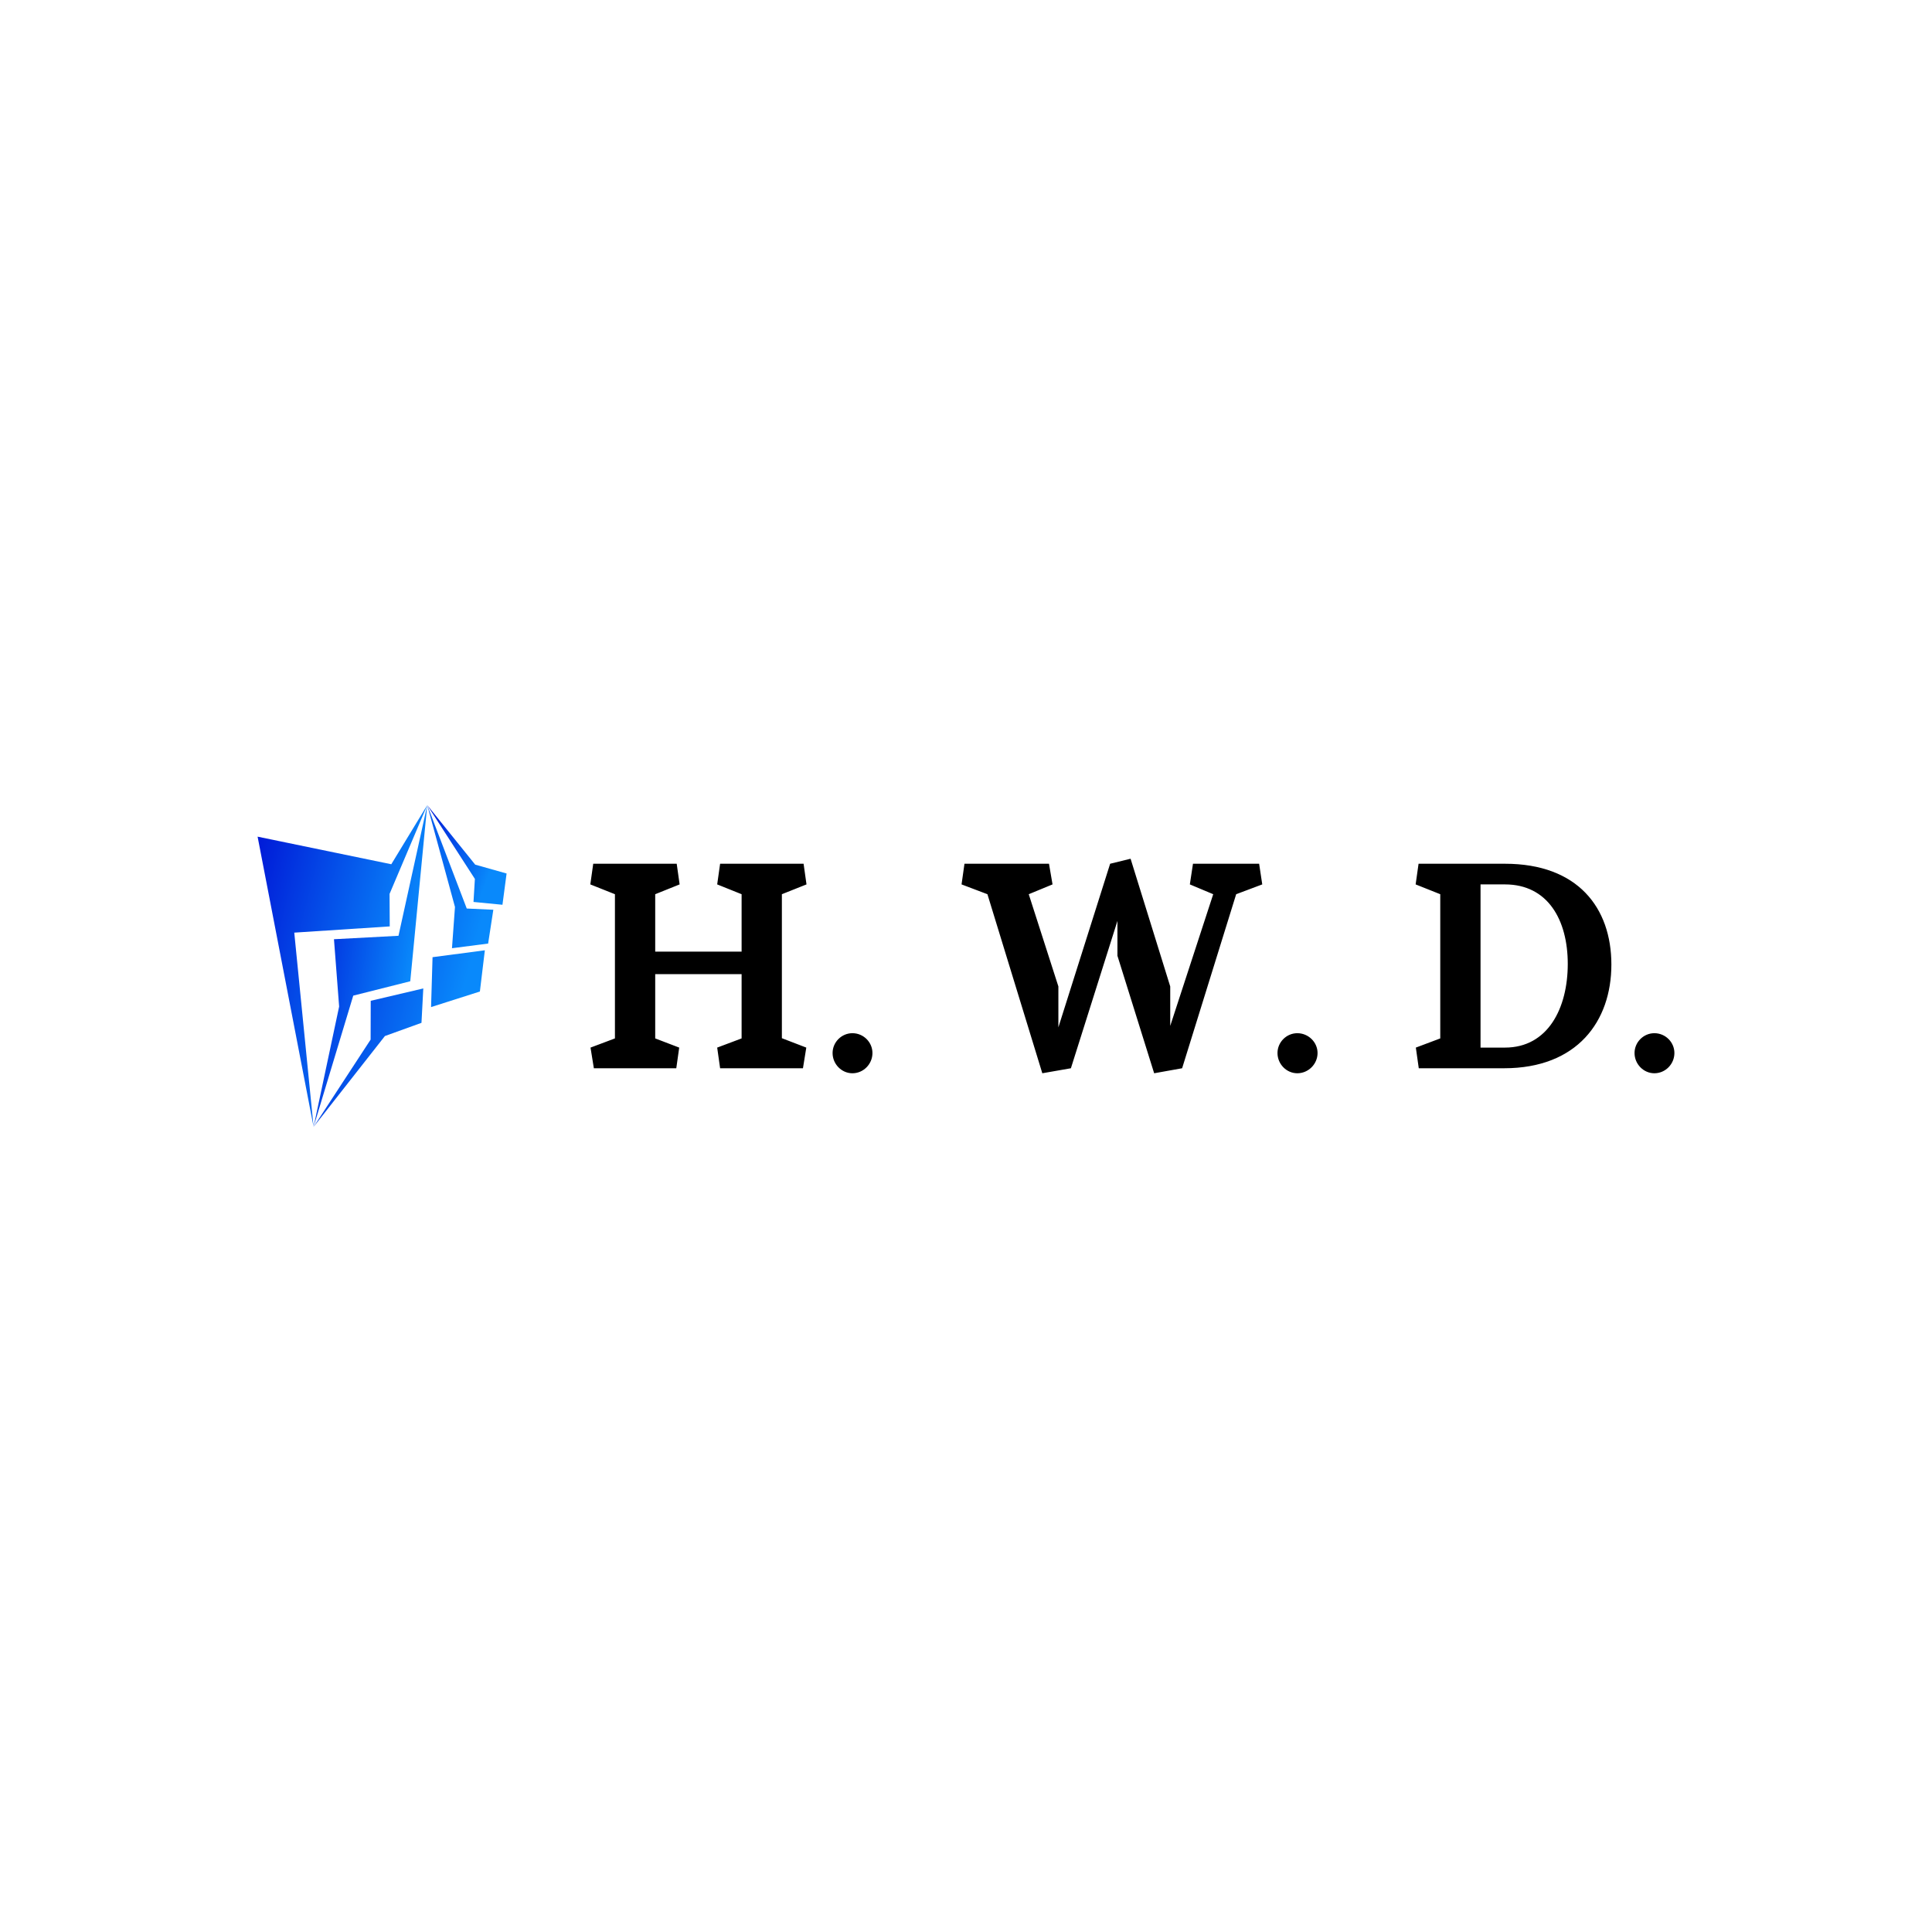
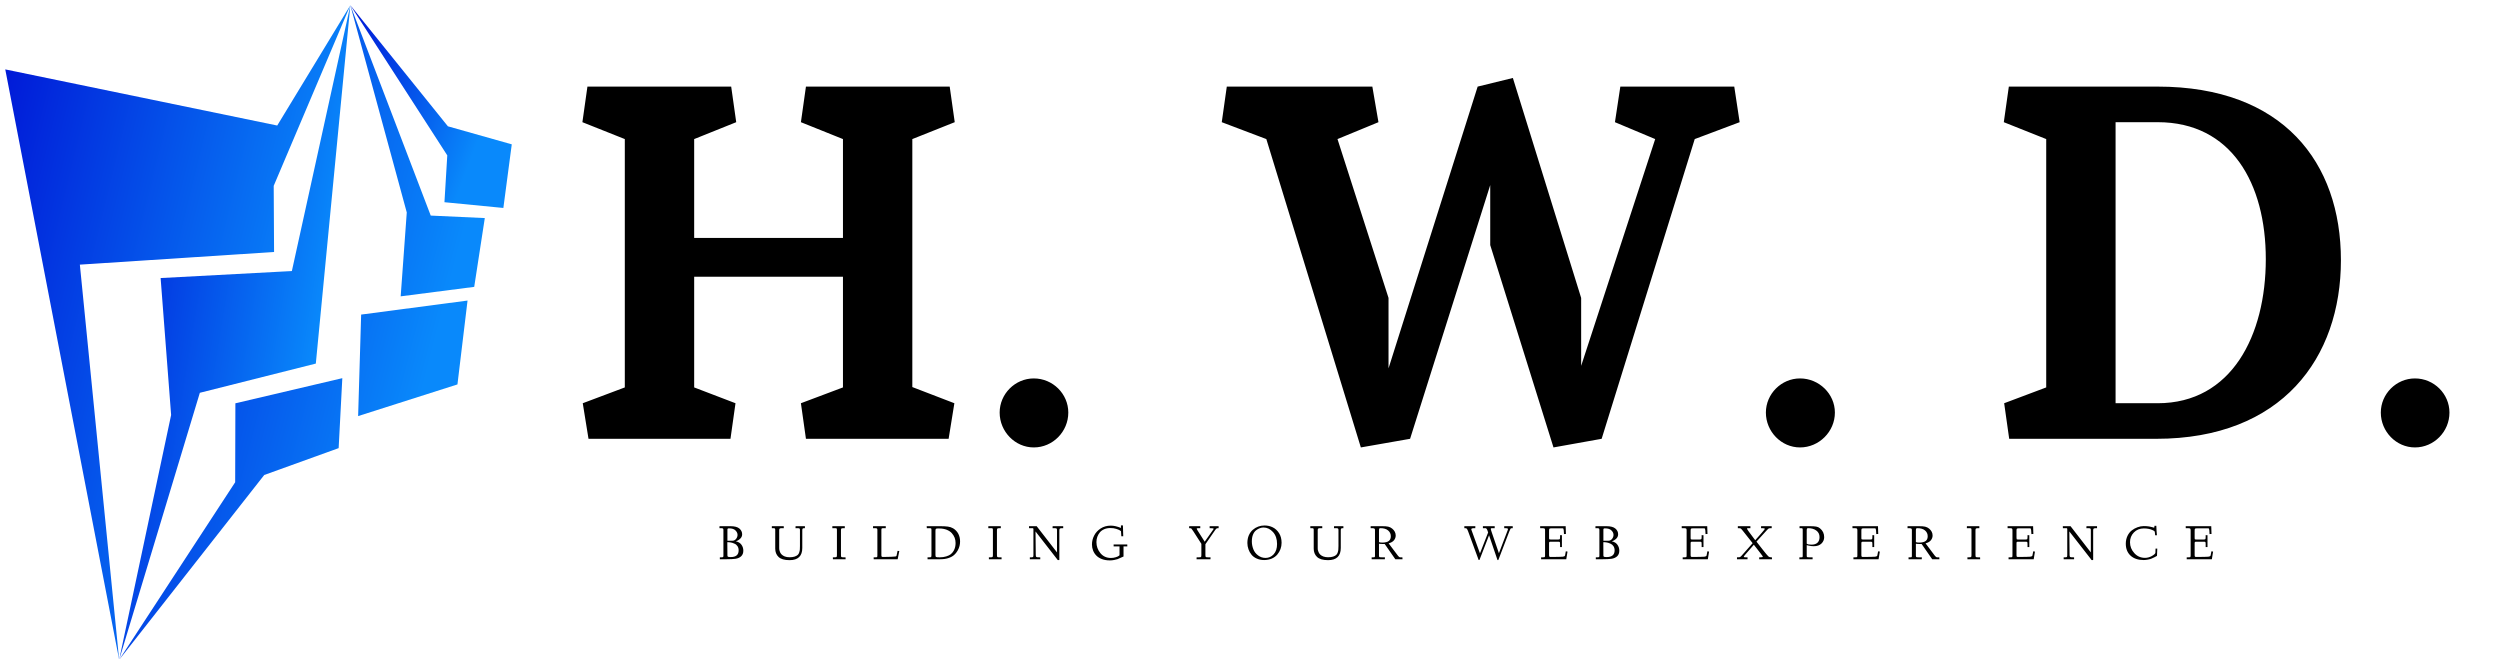
- <svg xmlns="http://www.w3.org/2000/svg" data-v-fde0c5aa="" viewBox="0 0 300 300" class="iconLeft">
-   <defs data-v-fde0c5aa="" />
-   <rect data-v-fde0c5aa="" fill="transparent" x="0" y="0" width="300px" height="300px" class="logo-background-square" />
-   <defs data-v-fde0c5aa="" />
-   <g data-v-fde0c5aa="" id="1561ff47-ef28-4d3f-b3f9-c83b524ecc6d" fill="#000000" transform="matrix(3.240363,0,0,3.240363,89.84853,131.854)">
-     <path d="M10.92 1.69L10.78 0.70L6.78 0.70L6.64 1.69L7.81 2.16L7.81 4.91L3.67 4.91L3.67 2.16L4.84 1.69L4.70 0.70L0.70 0.70L0.56 1.69L1.74 2.16L1.74 9.07L0.57 9.51L0.73 10.50L4.68 10.50L4.82 9.51L3.67 9.07L3.67 5.99L7.81 5.99L7.81 9.07L6.64 9.51L6.78 10.50L10.75 10.50L10.91 9.51L9.74 9.06L9.74 2.16ZM13.12 8.82C12.60 8.82 12.17 9.25 12.17 9.77C12.17 10.30 12.60 10.74 13.12 10.74C13.65 10.74 14.08 10.30 14.08 9.77C14.08 9.25 13.65 8.82 13.12 8.82ZM27.58 10.74L28.92 10.50L31.51 2.16L32.76 1.69L32.61 0.70L29.44 0.70L29.29 1.69L30.41 2.16L28.35 8.47L28.35 6.58L26.45 0.46L25.47 0.70L22.99 8.54L22.99 6.58L21.57 2.16L22.71 1.69L22.54 0.70L18.49 0.70L18.35 1.69L19.59 2.16L22.22 10.74L23.59 10.50L25.82 3.44L25.82 5.11ZM34.44 8.82C33.92 8.82 33.49 9.25 33.49 9.77C33.49 10.30 33.92 10.74 34.44 10.74C34.97 10.74 35.41 10.30 35.41 9.77C35.41 9.25 34.97 8.82 34.44 8.82ZM44.39 1.69C46.45 1.69 47.40 3.40 47.40 5.50C47.40 7.62 46.45 9.51 44.39 9.51L43.22 9.51L43.22 1.69ZM44.35 10.50C47.85 10.50 49.49 8.25 49.49 5.53C49.49 2.81 47.88 0.70 44.39 0.70L40.25 0.70L40.11 1.69L41.29 2.16L41.29 9.07L40.12 9.51L40.26 10.50ZM51.55 8.82C51.03 8.82 50.60 9.25 50.60 9.77C50.60 10.30 51.03 10.74 51.55 10.74C52.08 10.74 52.51 10.30 52.51 9.77C52.51 9.25 52.08 8.82 51.55 8.82Z" />
+ <svg xmlns="http://www.w3.org/2000/svg" data-v-423bf9ae="" viewBox="0 0 406 107" class="iconLeftSlogan" version="1.1" id="svg277">
+   <g data-v-423bf9ae="" id="9da8d157-13d4-47aa-a00d-cb89b12be405" fill="#000000" transform="matrix(5.836576,0,0,5.836576,91.31305,9.978691)">
+     <path d="M 10.92,1.69 10.78,0.7 h -4 L 6.64,1.69 7.81,2.16 V 4.91 H 3.67 V 2.16 L 4.84,1.69 4.7,0.7 h -4 L 0.56,1.69 1.74,2.16 V 9.07 L 0.57,9.51 0.73,10.5 H 4.68 L 4.82,9.51 3.67,9.07 V 5.99 H 7.81 V 9.07 L 6.64,9.51 6.78,10.5 h 3.97 L 10.91,9.51 9.74,9.06 v -6.9 z m 2.2,7.13 c -0.52,0 -0.95,0.43 -0.95,0.95 0,0.53 0.43,0.97 0.95,0.97 0.53,0 0.96,-0.44 0.96,-0.97 0,-0.52 -0.43,-0.95 -0.96,-0.95 z M 27.58,10.74 28.92,10.5 31.51,2.16 32.76,1.69 32.61,0.7 h -3.17 l -0.15,0.99 1.12,0.47 -2.06,6.31 V 6.58 L 26.45,0.46 25.47,0.7 22.99,8.54 V 6.58 L 21.57,2.16 22.71,1.69 22.54,0.7 h -4.05 l -0.14,0.99 1.24,0.47 2.63,8.58 1.37,-0.24 2.23,-7.06 v 1.67 z m 6.86,-1.92 c -0.52,0 -0.95,0.43 -0.95,0.95 0,0.53 0.43,0.97 0.95,0.97 0.53,0 0.97,-0.44 0.97,-0.97 0,-0.52 -0.44,-0.95 -0.97,-0.95 z m 9.95,-7.13 c 2.06,0 3.01,1.71 3.01,3.81 0,2.12 -0.95,4.01 -3.01,4.01 H 43.22 V 1.69 Z m -0.04,8.81 c 3.5,0 5.14,-2.25 5.14,-4.97 0,-2.72 -1.61,-4.83 -5.1,-4.83 h -4.14 l -0.14,0.99 1.18,0.47 v 6.91 l -1.17,0.44 0.14,0.99 z m 7.2,-1.68 c -0.52,0 -0.95,0.43 -0.95,0.95 0,0.53 0.43,0.97 0.95,0.97 0.53,0 0.96,-0.44 0.96,-0.97 0,-0.52 -0.43,-0.95 -0.96,-0.95 z" id="path253" />
  </g>
-   <defs data-v-fde0c5aa="">
-     <linearGradient data-v-fde0c5aa="" gradientTransform="rotate(25)" id="2ca21633-38da-466d-92db-855ceff34078" x1="0%" y1="0%" x2="100%" y2="0%">
-       <stop data-v-fde0c5aa="" offset="0%" stop-color="#0015D6" stop-opacity="1" />
-       <stop data-v-fde0c5aa="" offset="100%" stop-color="#0989FB" stop-opacity="1" />
+   <defs data-v-423bf9ae="" id="defs261">
+     <linearGradient data-v-423bf9ae="" gradientTransform="rotate(25)" id="2b45ed21-f210-474b-91b1-48aa780853b5" x1="0%" y1="0%" x2="100%" y2="0%">
+       <stop data-v-423bf9ae="" offset="0%" style="stop-color: rgb(0, 21, 214); stop-opacity: 1;" id="stop256" />
+       <stop data-v-423bf9ae="" offset="100%" style="stop-color: rgb(9, 137, 251); stop-opacity: 1;" id="stop258" />
    </linearGradient>
  </defs>
-   <g data-v-fde0c5aa="" id="f6495adb-2558-4924-bd46-4dabda1013ba" stroke="none" fill="url(#2ca21633-38da-466d-92db-855ceff34078)" transform="matrix(0.510836,0,0,0.510836,33.36782,124.506)">
-     <g clip-rule="evenodd">
-       <path d="M12.983 10.59l17.018 88.223-5.872-59.049 29.021-1.892-.054-9.883L64.549 1 53.622 18.977z" />
-       <path d="M59.389 54.548l5.16-53.541-8.74 39.716-19.612 1.045 1.57 20.462-7.766 36.583 12.057-39.899z" />
-       <path d="M62.8 67.182l.549-10.453-15.979 3.755-.032 11.797-17.337 26.532 21.68-27.616zM65.711 62.394l14.841-4.731 1.509-12.532-15.899 2.095zM72.07 44.502l10.988-1.417 1.581-10.278-8.079-.373L64.549 1l8.43 30.967z" />
-       <path d="M87.413 31.294l1.256-9.506-9.544-2.694L64.549 1l14.483 22.437-.422 7z" />
+   <g data-v-423bf9ae="" id="7c4635cb-3e98-41e0-be5c-707177b8fc95" transform="matrix(1.086811,0,0,1.086811,-13.25526,-0.2389426)" stroke="none" fill="url(#2b45ed21-f210-474b-91b1-48aa780853b5)">
+     <g clip-rule="evenodd" id="g271">
+       <path d="M12.983 10.59l17.018 88.223-5.872-59.049 29.021-1.892-.054-9.883L64.549 1 53.622 18.977z" id="path263" />
+       <path d="M59.389 54.548l5.16-53.541-8.74 39.716-19.612 1.045 1.57 20.462-7.766 36.583 12.057-39.899z" id="path265" />
+       <path d="M62.8 67.182l.549-10.453-15.979 3.755-.032 11.797-17.337 26.532 21.68-27.616zM65.711 62.394l14.841-4.731 1.509-12.532-15.899 2.095zM72.07 44.502l10.988-1.417 1.581-10.278-8.079-.373L64.549 1l8.43 30.967z" id="path267" />
+       <path d="M87.413 31.294l1.256-9.506-9.544-2.694L64.549 1l14.483 22.437-.422 7z" id="path269" />
    </g>
  </g>
+   <g data-v-423bf9ae="" id="f47cf091-e667-4994-a899-fbe114852eab" fill="#000000" transform="matrix(0.5751739,0,0,0.5751739,116.6201,83.68203)">
+     <path d="M 0.77,3.64 H 0.38 L 0.4,3.08 h 3.1 v 0 q 1.74,0 2.52,0.67 v 0 0 q 0.77,0.67 0.77,1.62 v 0 0 q 0,0.71 -0.54,1.23 v 0 0 Q 5.69,7.14 5,7.35 v 0 0 q 1.08,0.22 1.61,0.99 v 0 0 q 0.52,0.74 0.51,1.67 v 0 0 q 0,1 -0.63,1.58 v 0 0 q -0.6,0.54 -1.55,0.69 v 0 0 q -0.92,0.13 -2.47,0.13 v 0 H 0.49 v -0.54 h 0.42 v 0 q 0.36,0 0.47,-0.07 v 0 0 Q 1.5,11.73 1.5,11.46 v 0 -7.32 0 Q 1.5,3.81 1.35,3.72 v 0 0 Q 1.21,3.64 0.77,3.64 Z M 2.6,7.59 v 0 l 0.03,3.76 v 0 q 0,0.28 0.17,0.36 v 0 0 q 0.17,0.09 0.74,0.09 v 0 0 q 2.26,0 2.26,-1.89 v 0 0 Q 5.8,9.22 5.48,8.73 v 0 0 Q 5.16,8.24 4.63,8.02 v 0 0 Q 4.05,7.75 3.61,7.68 v 0 0 Q 3.13,7.59 2.6,7.59 Z M 2.63,4.01 v 3.18 h 1.38 v 0 q 0.65,0 1.07,-0.53 v 0 0 Q 5.48,6.15 5.49,5.54 v 0 0 Q 5.49,4.85 4.9,4.27 v 0 0 Q 4.33,3.69 3.05,3.69 v 0 0 q -0.42,0 -0.42,0.32 z M 15.55,3.64 H 15.17 V 3.08 h 3.36 l 0.02,0.56 h -0.54 v 0 q -0.43,0 -0.59,0.09 v 0 0 q -0.17,0.1 -0.17,0.43 v 0 5.17 0 q 0,0.3 0.04,0.45 v 0 0 q 0.04,0.23 0.2,0.63 v 0 0 q 0.17,0.39 0.47,0.68 v 0 0 q 0.31,0.31 0.87,0.54 v 0 0 q 0.57,0.22 1.35,0.22 v 0 0 q 0.85,0 1.4,-0.18 v 0 0 q 0.56,-0.19 0.87,-0.45 v 0 0 q 0.31,-0.26 0.45,-0.73 v 0 0 q 0.17,-0.54 0.18,-0.83 v 0 0 q 0.03,-0.48 0.03,-0.99 v 0 -4.53 0 q 0,-0.33 -0.14,-0.42 v 0 0 Q 22.82,3.64 22.34,3.64 v 0 h -0.49 l 0.03,-0.56 h 2.63 v 0.56 h -0.19 v 0 q -0.33,0 -0.44,0.11 v 0 0 q -0.11,0.11 -0.11,0.5 v 0 4.97 0 q 0,3.45 -3.59,3.45 v 0 0 q -2.17,0 -3.12,-0.91 v 0 0 q -0.93,-0.9 -0.93,-2.35 v 0 -5.27 0 q 0,-0.33 -0.11,-0.42 v 0 0 Q 15.91,3.64 15.55,3.64 Z m 17.28,0 h -0.58 l 0.01,-0.56 h 3.51 v 0.56 h -0.23 v 0 q -0.55,0 -0.72,0.09 v 0 0 q -0.13,0.08 -0.13,0.55 v 0 6.94 0 q 0,0.46 0.1,0.55 v 0 0 q 0.11,0.1 0.65,0.1 v 0 h 0.54 L 36,12.41 H 32.42 L 32.4,11.87 h 0.36 v 0 q 0.57,0 0.68,-0.1 v 0 0 q 0.11,-0.1 0.11,-0.52 v 0 -7.11 0 q 0,-0.37 -0.1,-0.43 v 0 0 Q 33.34,3.64 32.83,3.64 Z m 11.4,0 h -0.49 l 0.01,-0.56 h 3.59 V 3.64 H 46.7 v 0 q -0.37,0 -0.49,0.08 v 0 0 Q 46.1,3.8 46.1,4.16 v 0 7.06 0 q 0,0.35 0.09,0.45 v 0 0 q 0.08,0.1 0.38,0.1 v 0 0 q 2.87,-0.03 3.52,-0.14 v 0 0 q 0.22,-0.02 0.3,-0.24 v 0 0 q 0.08,-0.22 0.28,-1.34 v 0 l 0.49,0.03 -0.46,2.33 h -6.77 l -0.01,-0.54 h 0.39 v 0 q 0.51,0 0.57,-0.07 v 0 0 q 0.09,-0.08 0.09,-0.47 v 0 -7.24 0 q 0,-0.29 -0.15,-0.37 v 0 0 Q 44.67,3.64 44.23,3.64 Z m 14.7,0 -0.04,-0.56 h 3.78 v 0 q 1.32,0 2.19,0.11 v 0 0 q 0.82,0.1 1.51,0.5 v 0 0 q 0.95,0.58 1.46,1.55 v 0 0 q 0.49,0.97 0.49,2.15 v 0 0 q 0,0.66 -0.15,1.26 v 0 0 q -0.15,0.64 -0.54,1.33 v 0 0 q -0.43,0.75 -0.99,1.23 v 0 0 q -0.63,0.55 -1.6,0.87 v 0 0 q -1.01,0.33 -2.28,0.33 v 0 h -3.62 l -0.01,-0.54 h 0.38 v 0 q 0.52,0 0.62,-0.08 v 0 0 q 0.11,-0.09 0.11,-0.54 v 0 -7.11 0 q 0,-0.37 -0.1,-0.43 v 0 0 Q 60.03,3.64 59.52,3.64 v 0 z m 2.44,0.75 v 6.83 0 q 0,0.45 0.17,0.55 v 0 0 q 0.15,0.1 1.02,0.1 v 0 0 q 1.06,0 1.85,-0.26 v 0 0 q 0.85,-0.26 1.29,-0.62 v 0 0 q 0.49,-0.41 0.8,-0.94 v 0 0 q 0.3,-0.53 0.43,-1.09 v 0 0 q 0.12,-0.55 0.12,-1.14 v 0 0 q 0,-0.79 -0.26,-1.48 v 0 0 Q 66.52,5.65 65.99,5.05 v 0 0 Q 65.46,4.46 64.55,4.09 v 0 0 Q 63.63,3.73 62.47,3.73 v 0 h -0.52 v 0 q -0.37,0 -0.47,0.12 v 0 0 Q 61.37,3.99 61.37,4.39 Z M 76.88,3.64 H 76.29 L 76.3,3.08 h 3.52 v 0.56 h -0.24 v 0 q -0.54,0 -0.71,0.09 v 0 0 q -0.14,0.08 -0.14,0.55 v 0 6.94 0 q 0,0.46 0.11,0.55 v 0 0 q 0.11,0.1 0.64,0.1 v 0 h 0.55 l 0.01,0.54 h -3.58 l -0.01,-0.54 h 0.36 v 0 q 0.56,0 0.67,-0.1 v 0 0 q 0.11,-0.1 0.11,-0.52 v 0 -7.11 0 q 0,-0.37 -0.1,-0.43 v 0 0 Q 77.38,3.64 76.88,3.64 Z m 10.91,0 -0.01,-0.56 h 2.17 l 5.74,7.4 v -6.34 0 q 0,-0.33 -0.15,-0.42 v 0 0 Q 95.38,3.64 94.92,3.64 v 0 h -0.49 l 0.03,-0.56 h 2.98 v 0.56 h -0.32 v 0 q -0.47,0 -0.62,0.11 v 0 0 q -0.15,0.11 -0.15,0.5 v 0 8.07 0.15 0 q 0,0.05 -0.01,0.1 v 0 0 q -0.01,0.04 -0.05,0.07 v 0 0 q -0.01,0.01 -0.07,0.01 v 0 h -0.19 -0.06 -0.03 l -0.02,-0.01 v 0 q -0.03,0 -0.05,-0.01 v 0 0 Q 95.86,12.61 95.86,12.6 v 0 0 q 0,-0.02 -0.01,-0.03 v 0 0 Q 95.82,12.54 95.79,12.5 v 0 0 q -0.01,-0.02 -0.03,-0.05 v 0 0 Q 95.74,12.41 95.72,12.4 v 0 l -6.1,-7.84 0.07,6.66 v 0 q 0,0.45 0.16,0.55 v 0 0 q 0.16,0.1 0.87,0.1 v 0 h 0.24 v 0.54 h -2.94 v -0.54 h 0.42 v 0 q 0.38,0 0.49,-0.11 v 0 0 q 0.09,-0.1 0.1,-0.51 v 0 V 3.8 L 88.89,3.64 Z m 17.77,4.6 v 0 0 q 0,-1.32 0.62,-2.52 v 0 0 q 0.61,-1.2 1.84,-2 v 0 0 q 1.24,-0.8 2.86,-0.8 v 0 0 q 1.27,0 2.86,0.65 v 0 -0.71 h 0.56 l 0.09,3.06 -0.54,0.01 -0.1,-1.45 v 0 q -0.08,-0.07 -0.36,-0.24 v 0 0 q -0.25,-0.17 -1,-0.41 v 0 0 Q 111.67,3.6 110.76,3.6 v 0 0 q -0.97,0 -1.74,0.33 v 0 0 q -0.77,0.34 -1.24,0.9 v 0 0 q -0.46,0.56 -0.71,1.25 v 0 0 q -0.25,0.7 -0.25,1.49 v 0 0 q 0,1.76 1.12,3.12 v 0 0 q 1.12,1.36 2.98,1.36 v 0 0 q 0.7,0 1.33,-0.2 v 0 0 q 0.63,-0.19 0.85,-0.37 v 0 l 0.24,-0.2 v -2.5 h -1.66 l -0.01,-0.55 h 3.86 l 0.01,0.55 h -1.07 v 2.86 l -0.78,0.34 v 0 q -0.7,0.32 -0.92,0.41 v 0 0 q -0.26,0.09 -0.9,0.22 v 0 0 q -0.61,0.13 -1.22,0.13 v 0 0 q -1.3,0 -2.27,-0.37 v 0 0 q -0.99,-0.37 -1.6,-1.01 v 0 0 q -0.59,-0.6 -0.91,-1.42 v 0 0 q -0.31,-0.79 -0.31,-1.7 z m 27.43,-4.6 v 0 l 0.02,-0.56 h 3.13 v 0.56 h -0.28 v 0 q -0.45,0 -0.56,0.02 v 0 0 q -0.17,0.05 -0.17,0.16 v 0 0 q 0,0.07 0.26,0.49 v 0 l 2,3.15 2.45,-3.47 v 0 q 0.08,-0.16 0.08,-0.17 v 0 0 q 0,-0.18 -0.91,-0.18 v 0 h -0.22 l -0.01,-0.56 h 2.54 v 0.56 h -0.07 v 0 q -0.35,0 -0.49,0.08 v 0 0 q -0.16,0.08 -0.45,0.5 v 0 l -2.72,3.95 v 3.05 0 q 0,0.44 0.11,0.55 v 0 0 q 0.09,0.1 0.71,0.1 v 0 h 0.63 l -0.02,0.54 h -3.93 l 0.02,-0.54 h 0.56 v 0 q 0.53,0 0.66,-0.08 v 0 0 q 0.12,-0.09 0.12,-0.54 v 0 -3.19 l -2.29,-3.57 v 0 q -0.42,-0.65 -0.55,-0.76 v 0 0 Q 133.5,3.64 132.99,3.64 Z m 16.45,4.19 v 0 0 q 0,-1.21 0.4,-2.15 v 0 0 q 0.42,-0.96 1.11,-1.56 v 0 0 q 0.69,-0.61 1.55,-0.93 v 0 0 q 0.84,-0.31 1.79,-0.31 v 0 0 q 1.26,0 2.31,0.52 v 0 0 q 1.08,0.53 1.8,1.67 v 0 0 q 0.69,1.1 0.7,2.68 v 0 0 q 0,0.95 -0.31,1.79 v 0 0 q -0.31,0.84 -0.91,1.56 v 0 0 q -0.61,0.71 -1.54,1.12 v 0 0 q -0.97,0.41 -2.16,0.42 v 0 0 q -1.13,0 -2.07,-0.41 v 0 0 q -0.93,-0.4 -1.49,-1.09 v 0 0 q -0.58,-0.69 -0.87,-1.54 v 0 0 q -0.31,-0.88 -0.31,-1.77 z m 1.26,-0.45 v 0 0 q 0,1.14 0.43,2.22 v 0 0 q 0.4,1.04 1.33,1.73 v 0 0 q 0.91,0.7 2.1,0.71 v 0 0 q 1.37,0 2.31,-1.03 v 0 0 q 0.95,-1.04 0.95,-2.91 v 0 0 q 0,-2.11 -1.16,-3.38 v 0 0 Q 155.51,3.46 154,3.45 v 0 0 q -0.52,0 -1.06,0.2 v 0 0 q -0.55,0.2 -1.05,0.6 v 0 0 q -0.55,0.43 -0.87,1.23 v 0 0 q -0.32,0.79 -0.32,1.9 z m 16.9,-3.74 h -0.39 V 3.08 h 3.37 l 0.01,0.56 h -0.53 v 0 q -0.43,0 -0.59,0.09 v 0 0 q -0.17,0.1 -0.17,0.43 v 0 5.17 0 q 0,0.3 0.03,0.45 v 0 0 q 0.04,0.23 0.21,0.63 v 0 0 q 0.17,0.39 0.46,0.68 v 0 0 q 0.31,0.31 0.87,0.54 v 0 0 q 0.58,0.22 1.35,0.22 v 0 0 q 0.86,0 1.41,-0.18 v 0 0 q 0.56,-0.19 0.86,-0.45 v 0 0 q 0.31,-0.26 0.46,-0.73 v 0 0 q 0.17,-0.54 0.17,-0.83 v 0 0 q 0.03,-0.48 0.04,-0.99 v 0 -4.53 0 q 0,-0.33 -0.15,-0.42 v 0 0 q -0.15,-0.08 -0.63,-0.08 v 0 h -0.49 l 0.03,-0.56 h 2.63 v 0.56 h -0.19 v 0 q -0.32,0 -0.43,0.11 v 0 0 q -0.12,0.11 -0.12,0.5 v 0 4.97 0 q 0,3.45 -3.59,3.45 v 0 0 q -2.16,0 -3.11,-0.91 v 0 0 q -0.94,-0.9 -0.94,-2.35 v 0 -5.27 0 q 0,-0.33 -0.1,-0.42 v 0 0 Q 167.96,3.64 167.6,3.64 Z m 17.03,0 h -0.39 l 0.01,-0.56 h 3.22 v 0 q 1.13,0 1.74,0.13 v 0 0 q 0.64,0.16 1.1,0.54 v 0 0 q 1.01,0.82 1.01,1.96 v 0 0 q 0,0.72 -0.47,1.33 v 0 0 q -0.5,0.62 -1.53,0.88 v 0 l 2.69,3.57 v 0 q 0.31,0.38 0.6,0.38 v 0 h 0.6 l 0.03,0.54 h -2.03 l -3,-4.31 h -0.17 v 0 q -0.04,0 -0.09,0.01 v 0 0 q -0.06,0 -0.07,0 v 0 0 q -0.88,0 -1.28,-0.08 v 0 3.43 0 q 0,0.3 0.14,0.35 v 0 0 q 0.13,0.06 0.83,0.06 v 0 h 0.71 l -0.03,0.54 h -3.72 v -0.54 h 0.32 v 0 q 0.47,0 0.53,-0.06 v 0 0 q 0.09,-0.07 0.09,-0.35 v 0 -7.32 0 q 0,-0.32 -0.2,-0.41 v 0 0 q -0.22,-0.09 -0.64,-0.09 z m 1.97,0.64 v 3.29 0 q 0.19,0.13 0.9,0.14 v 0 0 q 1.27,0 1.85,-0.44 v 0 0 q 0.59,-0.43 0.59,-1.35 v 0 0 q 0,-1 -0.78,-1.65 v 0 0 q -0.75,-0.63 -2.14,-0.63 v 0 0 q -0.25,0 -0.33,0.11 v 0 0 q -0.08,0.09 -0.09,0.53 z M 210.94,3.64 H 210.7 V 3.08 h 3.11 l -0.02,0.56 h -0.3 v 0 q -0.83,0 -0.83,0.3 v 0 0 q 0,0.09 0.03,0.15 v 0 l 2.42,6.67 2.31,-5.91 -0.1,-0.28 v 0 q -0.03,-0.05 -0.05,-0.13 v 0 0 q -0.02,-0.08 -0.04,-0.13 v 0 0 Q 217.21,4.25 217.2,4.22 v 0 0 q -0.03,-0.06 -0.12,-0.26 v 0 0 q -0.09,-0.16 -0.2,-0.25 v 0 0 q -0.09,-0.07 -0.26,-0.07 v 0 h -0.68 V 3.08 h 3.33 v 0.56 h -0.74 v 0 q -0.23,0 -0.29,0.04 v 0 0 q -0.07,0.04 -0.07,0.18 v 0 0 q -0.01,0.14 0.25,0.9 v 0 l 2.04,5.96 2.49,-6.54 v 0 q 0.06,-0.17 0.06,-0.24 v 0 0 q 0,-0.19 -0.17,-0.25 v 0 0 q -0.16,-0.05 -0.51,-0.05 v 0 h -0.37 V 3.08 h 2.4 l 0.01,0.56 h -0.17 v 0 q -0.35,0 -0.45,0.13 v 0 0 q -0.12,0.19 -0.37,0.83 v 0 l -3.09,8.04 h -0.23 l -2.38,-7 -2.72,6.99 h -0.22 l -2.98,-8.11 v 0 q -0.21,-0.56 -0.37,-0.73 v 0 0 q -0.16,-0.16 -0.45,-0.15 z m 21.17,0 -0.01,-0.56 h 7.21 v 0 q 0.02,1.06 0.07,2.2 v 0 l -0.55,0.02 v 0 q -0.01,-0.64 -0.06,-1.05 v 0 0 q -0.05,-0.36 -0.1,-0.45 v 0 0 Q 238.62,3.71 238.5,3.69 v 0 0 q -0.1,-0.01 -0.68,-0.01 v 0 h -2.38 v 0 q -0.55,0 -0.69,0.09 v 0 0 q -0.13,0.09 -0.13,0.56 v 0 1.95 0 q 0,0.41 0.06,0.48 v 0 0 q 0.07,0.08 0.41,0.08 v 0 h 2.11 v 0 q 0.36,0 0.44,-0.11 v 0 0 q 0.09,-0.1 0.09,-0.59 v 0 -0.53 l 0.52,0.02 v 3.34 h -0.52 v -0.73 0 q 0,-0.58 -0.07,-0.67 v 0 0 q -0.08,-0.11 -0.43,-0.11 v 0 h -2.1 v 0 q -0.34,0 -0.42,0.08 v 0 0 q -0.09,0.09 -0.09,0.35 v 0 3.31 0 q 0,0.37 0.09,0.47 v 0 0 q 0.08,0.1 0.36,0.1 v 0 0 q 2.92,-0.02 3.44,-0.08 v 0 0 q 0.52,-0.06 0.6,-0.31 v 0 l 0.01,-0.02 0.01,-0.01 0.22,-1.18 0.48,0.08 -0.35,2.16 h -7.1 v -0.54 h 0.37 v 0 q 0.56,0 0.64,-0.07 v 0 0 q 0.1,-0.08 0.1,-0.47 v 0 -7.09 0 q 0,-0.42 -0.15,-0.51 v 0 0 q -0.17,-0.09 -0.83,-0.09 v 0 z m 15.99,0 h -0.39 l 0.02,-0.56 h 3.1 v 0 q 1.74,0 2.52,0.67 v 0 0 q 0.78,0.67 0.77,1.62 v 0 0 q 0,0.71 -0.53,1.23 v 0 0 q -0.56,0.54 -1.26,0.75 v 0 0 q 1.08,0.22 1.61,0.99 v 0 0 q 0.52,0.74 0.51,1.67 v 0 0 q 0,1 -0.62,1.58 v 0 0 q -0.61,0.54 -1.56,0.69 v 0 0 q -0.92,0.13 -2.46,0.13 v 0 h -1.99 v -0.54 h 0.42 v 0 q 0.36,0 0.48,-0.07 v 0 0 q 0.11,-0.07 0.11,-0.34 v 0 -7.32 0 q 0,-0.33 -0.15,-0.42 v 0 0 Q 248.54,3.64 248.1,3.64 Z m 1.84,3.95 v 0 l 0.02,3.76 v 0 q 0,0.28 0.17,0.36 v 0 0 q 0.17,0.09 0.74,0.09 v 0 0 q 2.26,0 2.26,-1.89 v 0 0 q 0,-0.69 -0.32,-1.18 v 0 0 q -0.32,-0.49 -0.84,-0.71 v 0 0 q -0.59,-0.27 -1.03,-0.34 v 0 0 q -0.48,-0.09 -1,-0.09 z m 0.02,-3.58 v 3.18 h 1.38 v 0 q 0.65,0 1.07,-0.53 v 0 0 q 0.4,-0.51 0.41,-1.12 v 0 0 q 0,-0.69 -0.59,-1.27 v 0 0 q -0.57,-0.58 -1.85,-0.58 v 0 0 q -0.42,0 -0.42,0.32 z m 22.12,-0.37 -0.01,-0.56 h 7.21 v 0 q 0.02,1.06 0.07,2.2 v 0 L 278.8,5.3 v 0 q -0.01,-0.64 -0.06,-1.05 v 0 0 q -0.05,-0.36 -0.1,-0.45 v 0 0 q -0.06,-0.09 -0.17,-0.11 v 0 0 q -0.1,-0.01 -0.68,-0.01 v 0 h -2.38 v 0 q -0.55,0 -0.69,0.09 v 0 0 q -0.13,0.09 -0.13,0.56 v 0 1.95 0 q 0,0.41 0.06,0.48 v 0 0 q 0.07,0.08 0.41,0.08 v 0 h 2.11 v 0 q 0.36,0 0.44,-0.11 v 0 0 q 0.09,-0.1 0.09,-0.59 v 0 -0.53 l 0.52,0.02 v 3.34 h -0.52 v -0.73 0 q 0,-0.58 -0.07,-0.67 v 0 0 Q 277.55,7.46 277.2,7.46 v 0 h -2.1 v 0 q -0.34,0 -0.42,0.08 v 0 0 q -0.09,0.09 -0.09,0.35 v 0 3.31 0 q 0,0.37 0.09,0.47 v 0 0 q 0.08,0.1 0.36,0.1 v 0 0 q 2.92,-0.02 3.44,-0.08 v 0 0 q 0.52,-0.06 0.6,-0.31 v 0 l 0.01,-0.02 0.01,-0.01 0.22,-1.18 0.48,0.08 -0.35,2.16 h -7.1 v -0.54 h 0.37 v 0 q 0.56,0 0.64,-0.07 v 0 0 q 0.1,-0.08 0.1,-0.47 v 0 -7.09 0 q 0,-0.42 -0.15,-0.51 v 0 0 q -0.17,-0.09 -0.83,-0.09 v 0 z m 18.58,8.77 h -2.98 v -0.54 0 q 0.08,0 0.2,-0.01 v 0 0 q 0.12,-0.01 0.15,-0.01 v 0 h 0.23 v 0 q 0.13,0 0.22,-0.04 v 0 l 0.14,-0.07 v 0 q 0.06,-0.02 0.16,-0.13 v 0 0 q 0.05,-0.04 0.1,-0.09 v 0 0 q 0.05,-0.06 0.06,-0.07 v 0 l 0.22,-0.25 v 0 q 0.23,-0.26 0.27,-0.3 v 0 l 2.67,-3.02 -2.76,-3.49 v 0 q -0.46,-0.58 -0.61,-0.67 v 0 0 q -0.14,-0.08 -0.81,-0.08 v 0 -0.56 h 3.55 v 0.56 h -0.38 v 0 q -0.29,0 -0.46,0.02 v 0 0 q -0.12,0.02 -0.12,0.11 v 0 0 q 0,0.13 0.5,0.83 v 0 l 1.82,2.44 1.87,-2.12 v 0 q 0.48,-0.54 0.69,-0.83 v 0 0 q 0.13,-0.17 0.13,-0.27 v 0 0 q 0,-0.18 -0.66,-0.18 v 0 h -0.39 l 0.02,-0.56 h 2.99 v 0.56 0 q -0.67,0 -0.81,0.07 v 0 0 q -0.17,0.08 -0.62,0.57 v 0 l -2.87,3.16 1.79,2.29 v 0 q 1.18,1.51 1.53,1.83 v 0 0 q 0.32,0.31 0.81,0.31 v 0 h 0.24 l 0.01,0.54 h -3.61 v -0.54 h 0.34 v 0 q 0.69,0 0.69,-0.18 v 0 0 q 0,-0.1 -0.57,-0.84 v 0 l -1.97,-2.54 -2.52,2.91 v 0 q -0.32,0.37 -0.32,0.51 v 0 0 q 0,0.14 0.56,0.14 v 0 h 0.5 z m 18.37,0 h -3.73 v -0.54 h 0.44 v 0 q 0.37,0 0.43,-0.06 v 0 0 q 0.07,-0.07 0.07,-0.35 v 0 -7.32 0 q 0,-0.33 -0.08,-0.42 v 0 0 q -0.09,-0.08 -0.45,-0.08 v 0 h -0.37 l 0.01,-0.56 h 2.89 v 0 q 1.15,0 1.8,0.11 v 0 0 q 0.6,0.09 1.07,0.49 v 0 0 q 1.19,0.96 1.19,2.51 v 0 0 q 0,1.04 -0.77,1.79 v 0 0 q -0.78,0.76 -2.18,0.75 v 0 0 q -0.17,0 -0.59,-0.03 v 0 0 q -0.11,-0.01 -0.53,-0.08 v 0 0 q -0.34,-0.07 -0.44,-0.08 v 0 0 q -0.29,-0.07 -0.3,-0.08 v 0 l -0.12,-0.02 v 3.02 0 q 0,0.28 0.13,0.35 v 0 0 q 0.11,0.06 0.83,0.06 v 0 h 0.7 z m -1.66,-8.13 v 3.74 0 q 0.35,0.27 1.32,0.27 v 0 0 q 1.14,0 1.71,-0.54 v 0 0 q 0.59,-0.54 0.59,-1.59 v 0 0 q 0,-1.18 -0.91,-1.85 v 0 0 q -0.9,-0.67 -2.29,-0.67 v 0 0 q -0.25,0 -0.33,0.11 v 0 0 q -0.08,0.09 -0.09,0.53 z m 12.92,-0.64 -0.01,-0.56 h 7.21 v 0 q 0.01,1.06 0.07,2.2 v 0 l -0.55,0.02 v 0 Q 327,4.66 326.94,4.25 v 0 0 Q 326.9,3.89 326.85,3.8 v 0 0 q -0.06,-0.09 -0.17,-0.11 v 0 0 q -0.1,-0.01 -0.69,-0.01 v 0 h -2.38 v 0 q -0.54,0 -0.69,0.09 v 0 0 q -0.12,0.09 -0.12,0.56 v 0 1.95 0 q 0,0.41 0.05,0.48 v 0 0 q 0.07,0.08 0.41,0.08 v 0 h 2.12 v 0 q 0.36,0 0.44,-0.11 v 0 0 q 0.08,-0.1 0.09,-0.59 v 0 -0.53 l 0.51,0.02 v 3.34 h -0.51 v -0.73 0 q 0,-0.58 -0.08,-0.67 v 0 0 Q 325.75,7.46 325.4,7.46 v 0 h -2.09 v 0 q -0.34,0 -0.42,0.08 v 0 0 q -0.09,0.09 -0.09,0.35 v 0 3.31 0 q 0,0.37 0.09,0.47 v 0 0 q 0.08,0.1 0.35,0.1 v 0 0 q 2.92,-0.02 3.45,-0.08 v 0 0 q 0.52,-0.06 0.6,-0.31 v 0 l 0.01,-0.02 v -0.01 l 0.23,-1.18 0.48,0.08 -0.35,2.16 h -7.1 v -0.54 h 0.37 v 0 q 0.56,0 0.64,-0.07 v 0 0 q 0.1,-0.08 0.1,-0.47 v 0 -7.09 0 q 0,-0.42 -0.16,-0.51 v 0 0 q -0.17,-0.09 -0.82,-0.09 v 0 z m 15.93,0 h -0.39 l 0.01,-0.56 h 3.22 v 0 q 1.14,0 1.74,0.13 v 0 0 q 0.64,0.16 1.11,0.54 v 0 0 q 1,0.82 1,1.96 v 0 0 q 0,0.72 -0.47,1.33 v 0 0 q -0.49,0.62 -1.52,0.88 v 0 l 2.68,3.57 v 0 q 0.31,0.38 0.6,0.38 v 0 h 0.6 l 0.03,0.54 H 342.8 L 339.81,8.1 h -0.17 v 0 q -0.04,0 -0.1,0.01 v 0 0 q -0.05,0 -0.07,0 v 0 0 q -0.88,0 -1.28,-0.08 v 0 3.43 0 q 0,0.3 0.15,0.35 v 0 0 q 0.12,0.06 0.83,0.06 v 0 h 0.71 l -0.03,0.54 h -3.73 v -0.54 h 0.32 v 0 q 0.47,0 0.54,-0.06 v 0 0 q 0.08,-0.07 0.08,-0.35 v 0 -7.32 0 q 0,-0.32 -0.19,-0.41 v 0 0 q -0.23,-0.09 -0.65,-0.09 z m 1.97,0.64 v 3.29 0 q 0.19,0.13 0.9,0.14 v 0 0 q 1.27,0 1.85,-0.44 v 0 0 q 0.59,-0.43 0.59,-1.35 v 0 0 q 0,-1 -0.77,-1.65 v 0 0 Q 340,3.64 338.62,3.64 v 0 0 q -0.25,0 -0.34,0.11 v 0 0 q -0.08,0.09 -0.09,0.53 z m 14.98,-0.64 h -0.59 l 0.02,-0.56 h 3.51 v 0.56 h -0.23 v 0 q -0.55,0 -0.72,0.09 v 0 0 q -0.14,0.08 -0.14,0.55 v 0 6.94 0 q 0,0.46 0.11,0.55 v 0 0 q 0.11,0.1 0.65,0.1 v 0 h 0.54 l 0.02,0.54 h -3.59 l -0.01,-0.54 h 0.36 v 0 q 0.56,0 0.68,-0.1 v 0 0 q 0.11,-0.1 0.11,-0.52 v 0 -7.11 0 q 0,-0.37 -0.1,-0.43 v 0 0 q -0.11,-0.07 -0.62,-0.07 z m 10.92,0 -0.01,-0.56 h 7.21 v 0 q 0.01,1.06 0.07,2.2 v 0 l -0.55,0.02 v 0 q -0.02,-0.64 -0.07,-1.05 v 0 0 Q 370.7,3.89 370.64,3.8 v 0 0 q -0.05,-0.09 -0.17,-0.11 v 0 0 q -0.09,-0.01 -0.68,-0.01 v 0 h -2.38 v 0 q -0.55,0 -0.69,0.09 v 0 0 q -0.12,0.09 -0.12,0.56 v 0 1.95 0 q 0,0.41 0.05,0.48 v 0 0 q 0.07,0.08 0.41,0.08 v 0 h 2.11 v 0 q 0.37,0 0.45,-0.11 v 0 0 q 0.08,-0.1 0.09,-0.59 v 0 -0.53 l 0.51,0.02 v 3.34 h -0.51 v -0.73 0 q 0,-0.58 -0.08,-0.67 v 0 0 Q 369.55,7.46 369.2,7.46 v 0 h -2.1 v 0 q -0.33,0 -0.42,0.08 v 0 0 q -0.08,0.09 -0.08,0.35 v 0 3.31 0 q 0,0.37 0.08,0.47 v 0 0 q 0.09,0.1 0.36,0.1 v 0 0 q 2.92,-0.02 3.45,-0.08 v 0 0 q 0.52,-0.06 0.6,-0.31 v 0 l 0.01,-0.02 v -0.01 l 0.23,-1.18 0.48,0.08 -0.35,2.16 h -7.1 v -0.54 h 0.36 v 0 q 0.57,0 0.65,-0.07 v 0 0 q 0.09,-0.08 0.09,-0.47 v 0 -7.09 0 q 0,-0.42 -0.15,-0.51 v 0 0 q -0.17,-0.09 -0.82,-0.09 v 0 z m 15.61,0 -0.02,-0.56 h 2.18 l 5.73,7.4 v -6.34 0 q 0,-0.33 -0.15,-0.42 v 0 0 q -0.16,-0.08 -0.61,-0.08 v 0 h -0.5 l 0.03,-0.56 h 2.98 v 0.56 h -0.32 v 0 q -0.47,0 -0.62,0.11 v 0 0 q -0.15,0.11 -0.15,0.5 v 0 8.07 0.15 0 q 0,0.05 -0.01,0.1 v 0 0 q -0.01,0.04 -0.05,0.07 v 0 0 q -0.01,0.01 -0.07,0.01 v 0 h -0.19 -0.06 -0.03 l -0.02,-0.01 v 0 q -0.03,0 -0.04,-0.01 v 0 0 q -0.02,-0.02 -0.02,-0.03 v 0 0 q 0,-0.02 -0.01,-0.03 v 0 0 q -0.03,-0.03 -0.06,-0.07 v 0 0 q -0.01,-0.02 -0.03,-0.05 v 0 0 q -0.02,-0.04 -0.03,-0.05 v 0 l -6.11,-7.84 0.07,6.66 v 0 q 0,0.45 0.16,0.55 v 0 0 q 0.16,0.1 0.87,0.1 v 0 h 0.24 v 0.54 h -2.94 v -0.54 h 0.42 v 0 q 0.38,0 0.49,-0.11 v 0 0 q 0.1,-0.1 0.1,-0.51 v 0 -7.45 l -0.14,-0.16 z m 17.76,4.38 v 0 0 q 0,-1.16 0.47,-2.19 v 0 0 q 0.47,-0.98 1.22,-1.56 v 0 0 q 0.75,-0.58 1.64,-0.9 v 0 0 q 0.9,-0.32 1.74,-0.32 v 0 0 q 0.87,0 1.54,0.11 v 0 0 q 0.62,0.1 0.92,0.21 v 0 0 q 0.31,0.11 0.34,0.11 v 0 0 q 0.17,0 0.19,-0.07 v 0 0 q 0.03,-0.08 0.03,-0.32 v 0 -0.12 h 0.53 v 0 q 0.04,1.33 0.17,2.67 v 0 l -0.5,0.01 v 0 Q 405.72,5.4 405.71,5.26 v 0 0 q 0,-0.06 -0.01,-0.13 v 0 0 q -0.01,-0.06 -0.01,-0.11 v 0 0 q -0.01,-0.04 -0.01,-0.07 v 0 0 q -0.03,-0.11 -0.03,-0.21 v 0 0 q 0,-0.06 -0.04,-0.15 v 0 0 q 0,-0.02 -0.03,-0.04 v 0 0 Q 405.55,4.52 405.55,4.5 v 0 0 q -0.03,-0.06 -0.1,-0.09 v 0 0 q -0.04,-0.03 -0.07,-0.04 v 0 0 q -0.02,-0.01 -0.05,-0.02 v 0 0 q -0.01,0 -0.04,-0.02 v 0 0 q -0.02,-0.02 -0.06,-0.04 v 0 0 q -0.04,-0.02 -0.08,-0.04 v 0 0 q -0.23,-0.09 -0.26,-0.11 v 0 0 Q 404.54,3.96 403.9,3.83 v 0 0 q -0.67,-0.12 -1.33,-0.12 v 0 0 q -1.72,0 -2.82,1.13 v 0 0 q -1.11,1.15 -1.1,2.78 v 0 0 q 0,1.73 1.22,3.07 v 0 0 q 1.2,1.33 3.02,1.33 v 0 0 q 1,0 1.95,-0.53 v 0 0 q 0.95,-0.55 0.98,-0.91 v 0 l 0.04,-1.17 h 0.49 l -0.08,2.04 v 0 q -0.07,0.04 -0.2,0.12 v 0 0 q -0.06,0.03 -0.52,0.28 v 0 0 q -0.38,0.2 -0.82,0.38 v 0 0 q -0.36,0.16 -1.01,0.28 v 0 0 q -0.61,0.12 -1.18,0.13 v 0 0 q -2.38,0 -3.74,-1.25 v 0 0 q -1.34,-1.25 -1.34,-3.37 z m 16.93,-4.38 -0.01,-0.56 h 7.21 v 0 q 0.02,1.06 0.07,2.2 v 0 l -0.55,0.02 v 0 Q 421.1,4.66 421.05,4.25 v 0 0 Q 421,3.89 420.95,3.8 v 0 0 Q 420.9,3.71 420.78,3.69 v 0 0 q -0.1,-0.01 -0.68,-0.01 v 0 h -2.38 v 0 q -0.55,0 -0.69,0.09 v 0 0 q -0.13,0.09 -0.13,0.56 v 0 1.95 0 q 0,0.41 0.06,0.48 v 0 0 q 0.07,0.08 0.41,0.08 v 0 h 2.11 v 0 q 0.36,0 0.44,-0.11 v 0 0 q 0.09,-0.1 0.09,-0.59 v 0 -0.53 l 0.52,0.02 v 3.34 h -0.52 v -0.73 0 q 0,-0.58 -0.07,-0.67 v 0 0 q -0.08,-0.11 -0.43,-0.11 v 0 h -2.1 v 0 q -0.34,0 -0.42,0.08 v 0 0 q -0.09,0.09 -0.09,0.35 v 0 3.31 0 q 0,0.37 0.09,0.47 v 0 0 q 0.08,0.1 0.36,0.1 v 0 0 q 2.92,-0.02 3.44,-0.08 v 0 0 q 0.52,-0.06 0.6,-0.31 v 0 l 0.01,-0.02 0.01,-0.01 0.22,-1.18 0.48,0.08 -0.35,2.16 h -7.1 v -0.54 h 0.37 v 0 q 0.56,0 0.64,-0.07 v 0 0 q 0.1,-0.08 0.1,-0.47 v 0 -7.09 0 q 0,-0.42 -0.15,-0.51 v 0 0 q -0.17,-0.09 -0.83,-0.09 v 0 z" id="path274" />
+   </g>
</svg>
